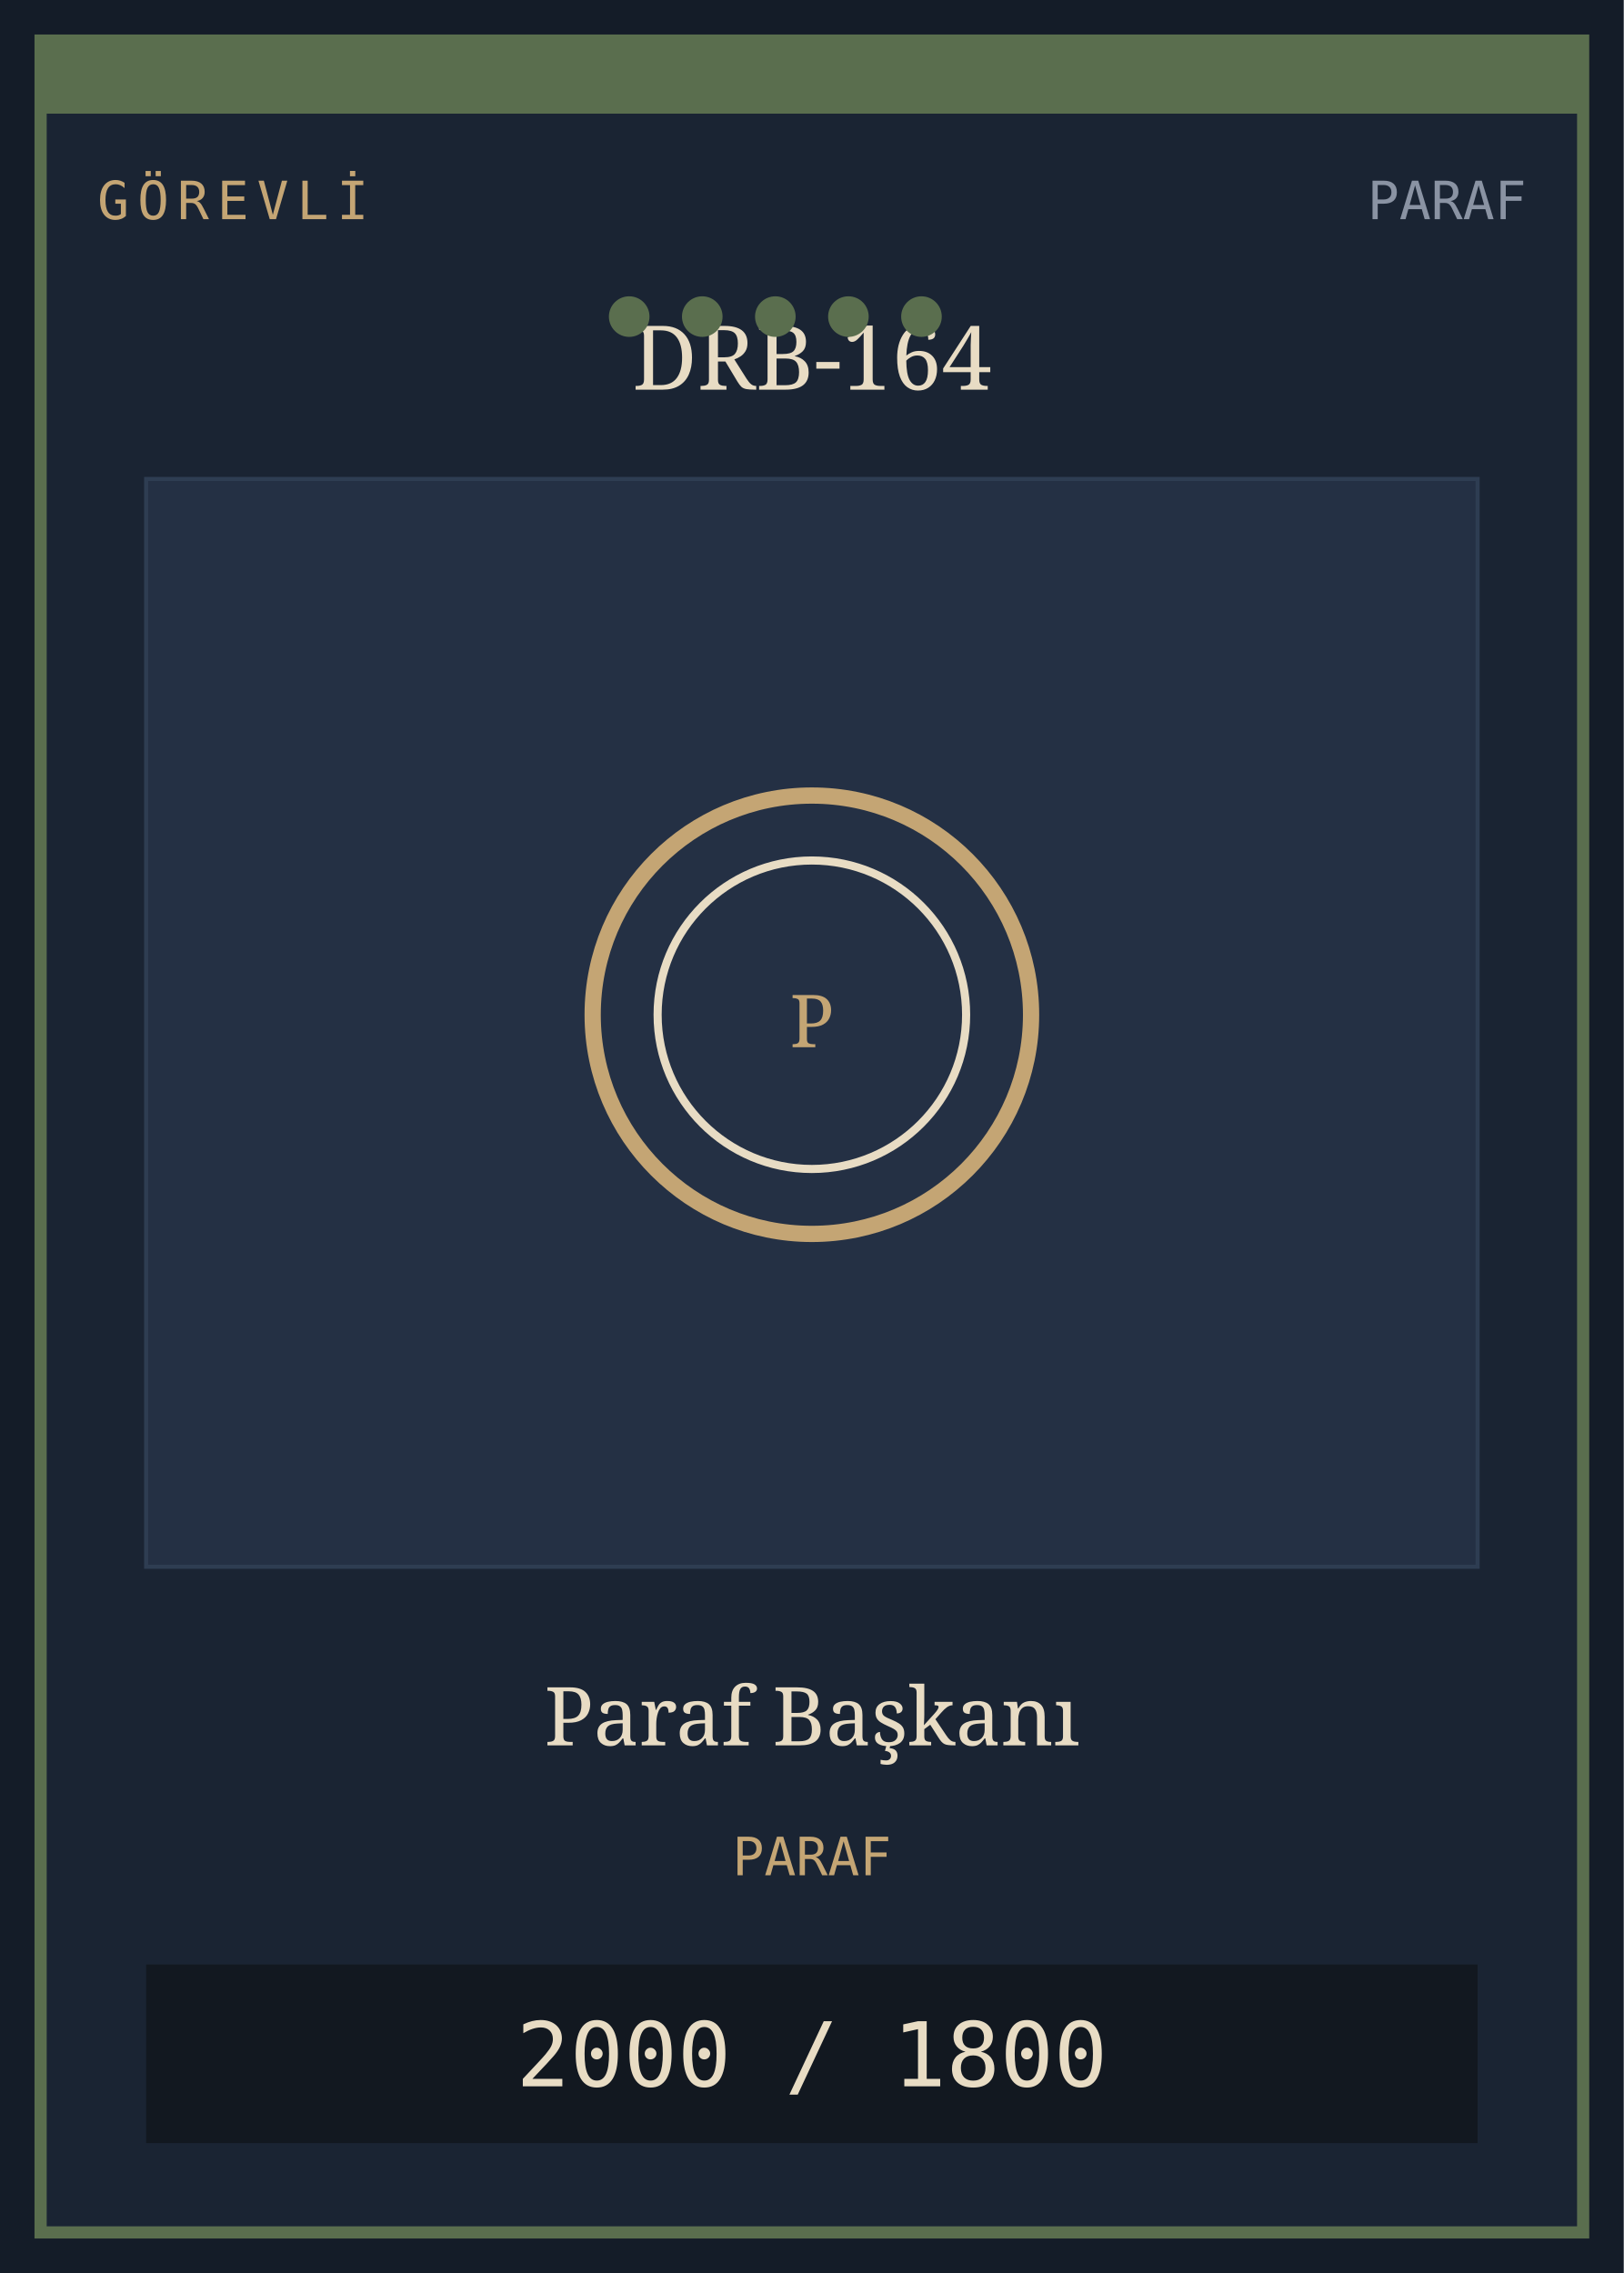
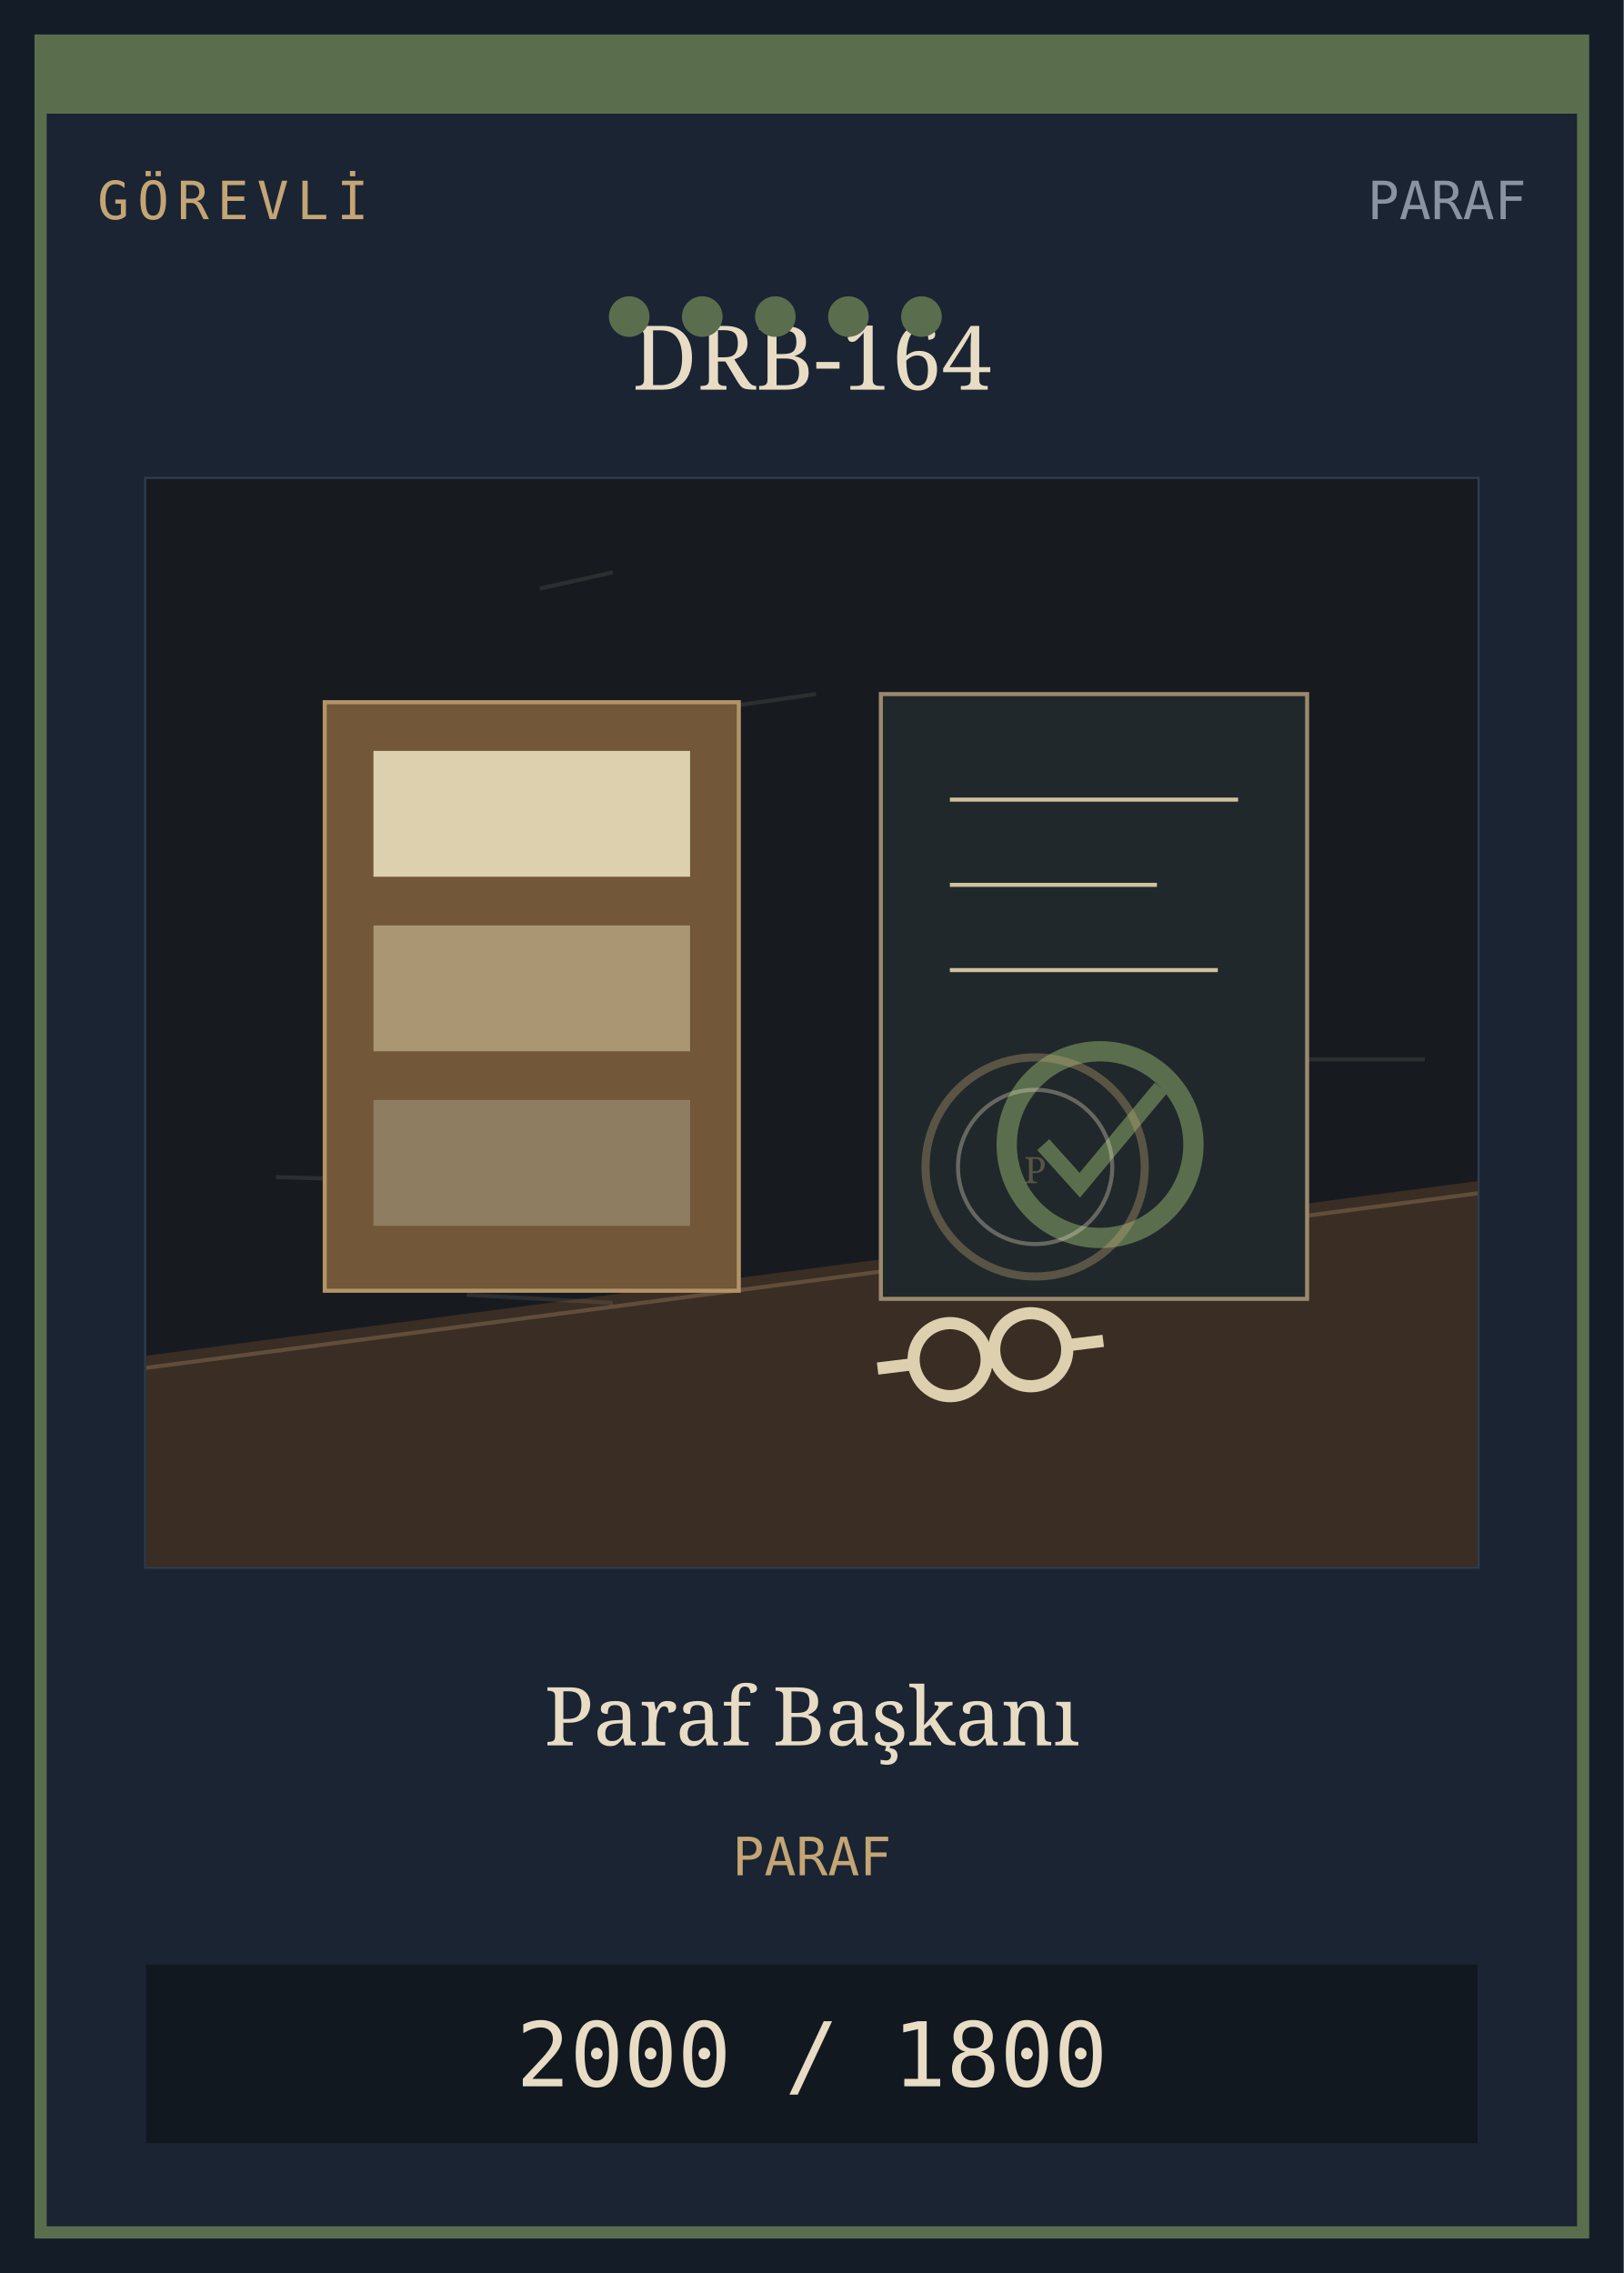
<svg xmlns="http://www.w3.org/2000/svg" viewBox="0 0 400 560" width="400" height="560">
+   <defs>
+     <clipPath id="scene">
+       <rect x="36" y="118" width="328" height="268" />
+     </clipPath>
+   </defs>
  <rect width="400" height="560" fill="#141c28" />
  <rect x="10" y="10" width="380" height="540" fill="#1a2433" stroke="#5a6e4e" stroke-width="3" />
  <rect x="10" y="10" width="380" height="18" fill="#5a6e4e" />
  <text x="24" y="54" fill="#c4a574" font-family="ui-monospace,monospace" font-size="13" letter-spacing="2">GÖREVLİ</text>
  <text x="376" y="54" text-anchor="end" fill="#8a93a3" font-family="ui-monospace,monospace" font-size="13">PARAF</text>
  <text x="200" y="96" text-anchor="middle" fill="#e8dcc4" font-family="Georgia,serif" font-size="22">DRB-164</text>
  <circle cx="155" cy="78" r="5" fill="#5a6e4e" />
  <circle cx="173" cy="78" r="5" fill="#5a6e4e" />
  <circle cx="191" cy="78" r="5" fill="#5a6e4e" />
  <circle cx="209" cy="78" r="5" fill="#5a6e4e" />
  <circle cx="227" cy="78" r="5" fill="#5a6e4e" />
  <rect x="36" y="118" width="328" height="268" fill="#243044" stroke="#2e3d52" stroke-width="1" />
-   <circle cx="200" cy="250" r="54" fill="none" stroke="#c4a574" stroke-width="4" />
-   <circle cx="200" cy="250" r="38" fill="none" stroke="#e8dcc4" stroke-width="2" />
-   <text x="200" y="258" text-anchor="middle" fill="#c4a574" font-family="Georgia,serif" font-size="18">P</text>
+   <g clip-path="url(#scene)">
+     <rect x="36" y="118" width="328" height="268" fill="#171b20" />
+     <path d="M36 334 L364 291 V386 H36Z" fill="#3a2d24" />
+     <path d="M36 337 L364 294" stroke="#8f7355" opacity=".45" />
+     <path d="M133 145 l18 -4" stroke="#eadfbe" opacity=".10" />
+     <path d="M180 174 l21 -3" stroke="#eadfbe" opacity=".10" />
+     <path d="M227 203 l24 -2" stroke="#eadfbe" opacity=".10" />
+     <path d="M274 232 l27 -1" stroke="#eadfbe" opacity=".10" />
+     <path d="M321 261 l30 0" stroke="#eadfbe" opacity=".10" />
+     <path d="M68 290 l33 1" stroke="#eadfbe" opacity=".10" />
+     <path d="M115 319 l36 2" stroke="#eadfbe" opacity=".10" />
+     <path d="M80 173h102v145H80Z" fill="#725738" stroke="#b39468" />
+     <path d="M92 185h78v31H92Z" fill="#ddd0ae" />
+     <path d="M92 228h78v31H92Z" fill="#aa9673" />
+     <path d="M92 271h78v31H92Z" fill="#8f7d62" />
+     <path d="M217 171h105v149H217Z" fill="#20282b" stroke="#9c896d" />
+     <path d="M234 197h71M234 218h51M234 239h66" stroke="#d0c19d" />
+     <circle cx="271" cy="282" r="23" fill="none" stroke="#5a6e4e" stroke-width="5" />
+     <path d="M257 282l9 10 20-24" fill="none" stroke="#5a6e4e" stroke-width="4" />
+     <g transform="translate(242 334) rotate(-7)">
+       <circle cx="-8" r="9" fill="none" stroke="#ddd0ae" stroke-width="3" />
+       <circle cx="12" r="9" fill="none" stroke="#ddd0ae" stroke-width="3" />
+       <path d="M1 0h2M-17 0h-9M21 0h9" stroke="#ddd0ae" stroke-width="3" />
+     </g>
+     <g opacity=".35" transform="scale(.5) translate(310 325)">
+       <circle cx="200" cy="250" r="54" fill="none" stroke="#c4a574" stroke-width="4" />
+       <circle cx="200" cy="250" r="38" fill="none" stroke="#e8dcc4" stroke-width="2" />
+       <text x="200" y="258" text-anchor="middle" fill="#c4a574" font-family="Georgia,serif" font-size="18">P</text>
+     </g>
+   </g>
  <text x="200" y="430" text-anchor="middle" fill="#e8dcc4" font-family="Georgia,serif" font-size="20">Paraf Başkanı</text>
  <text x="200" y="462" text-anchor="middle" fill="#c4a574" font-family="ui-monospace,monospace" font-size="13">PARAF</text>
  <rect x="36" y="484" width="328" height="44" fill="#121820" />
  <text x="200" y="514" text-anchor="middle" fill="#e8dcc4" font-family="ui-monospace,monospace" font-size="22">2000 / 1800</text>
</svg>
